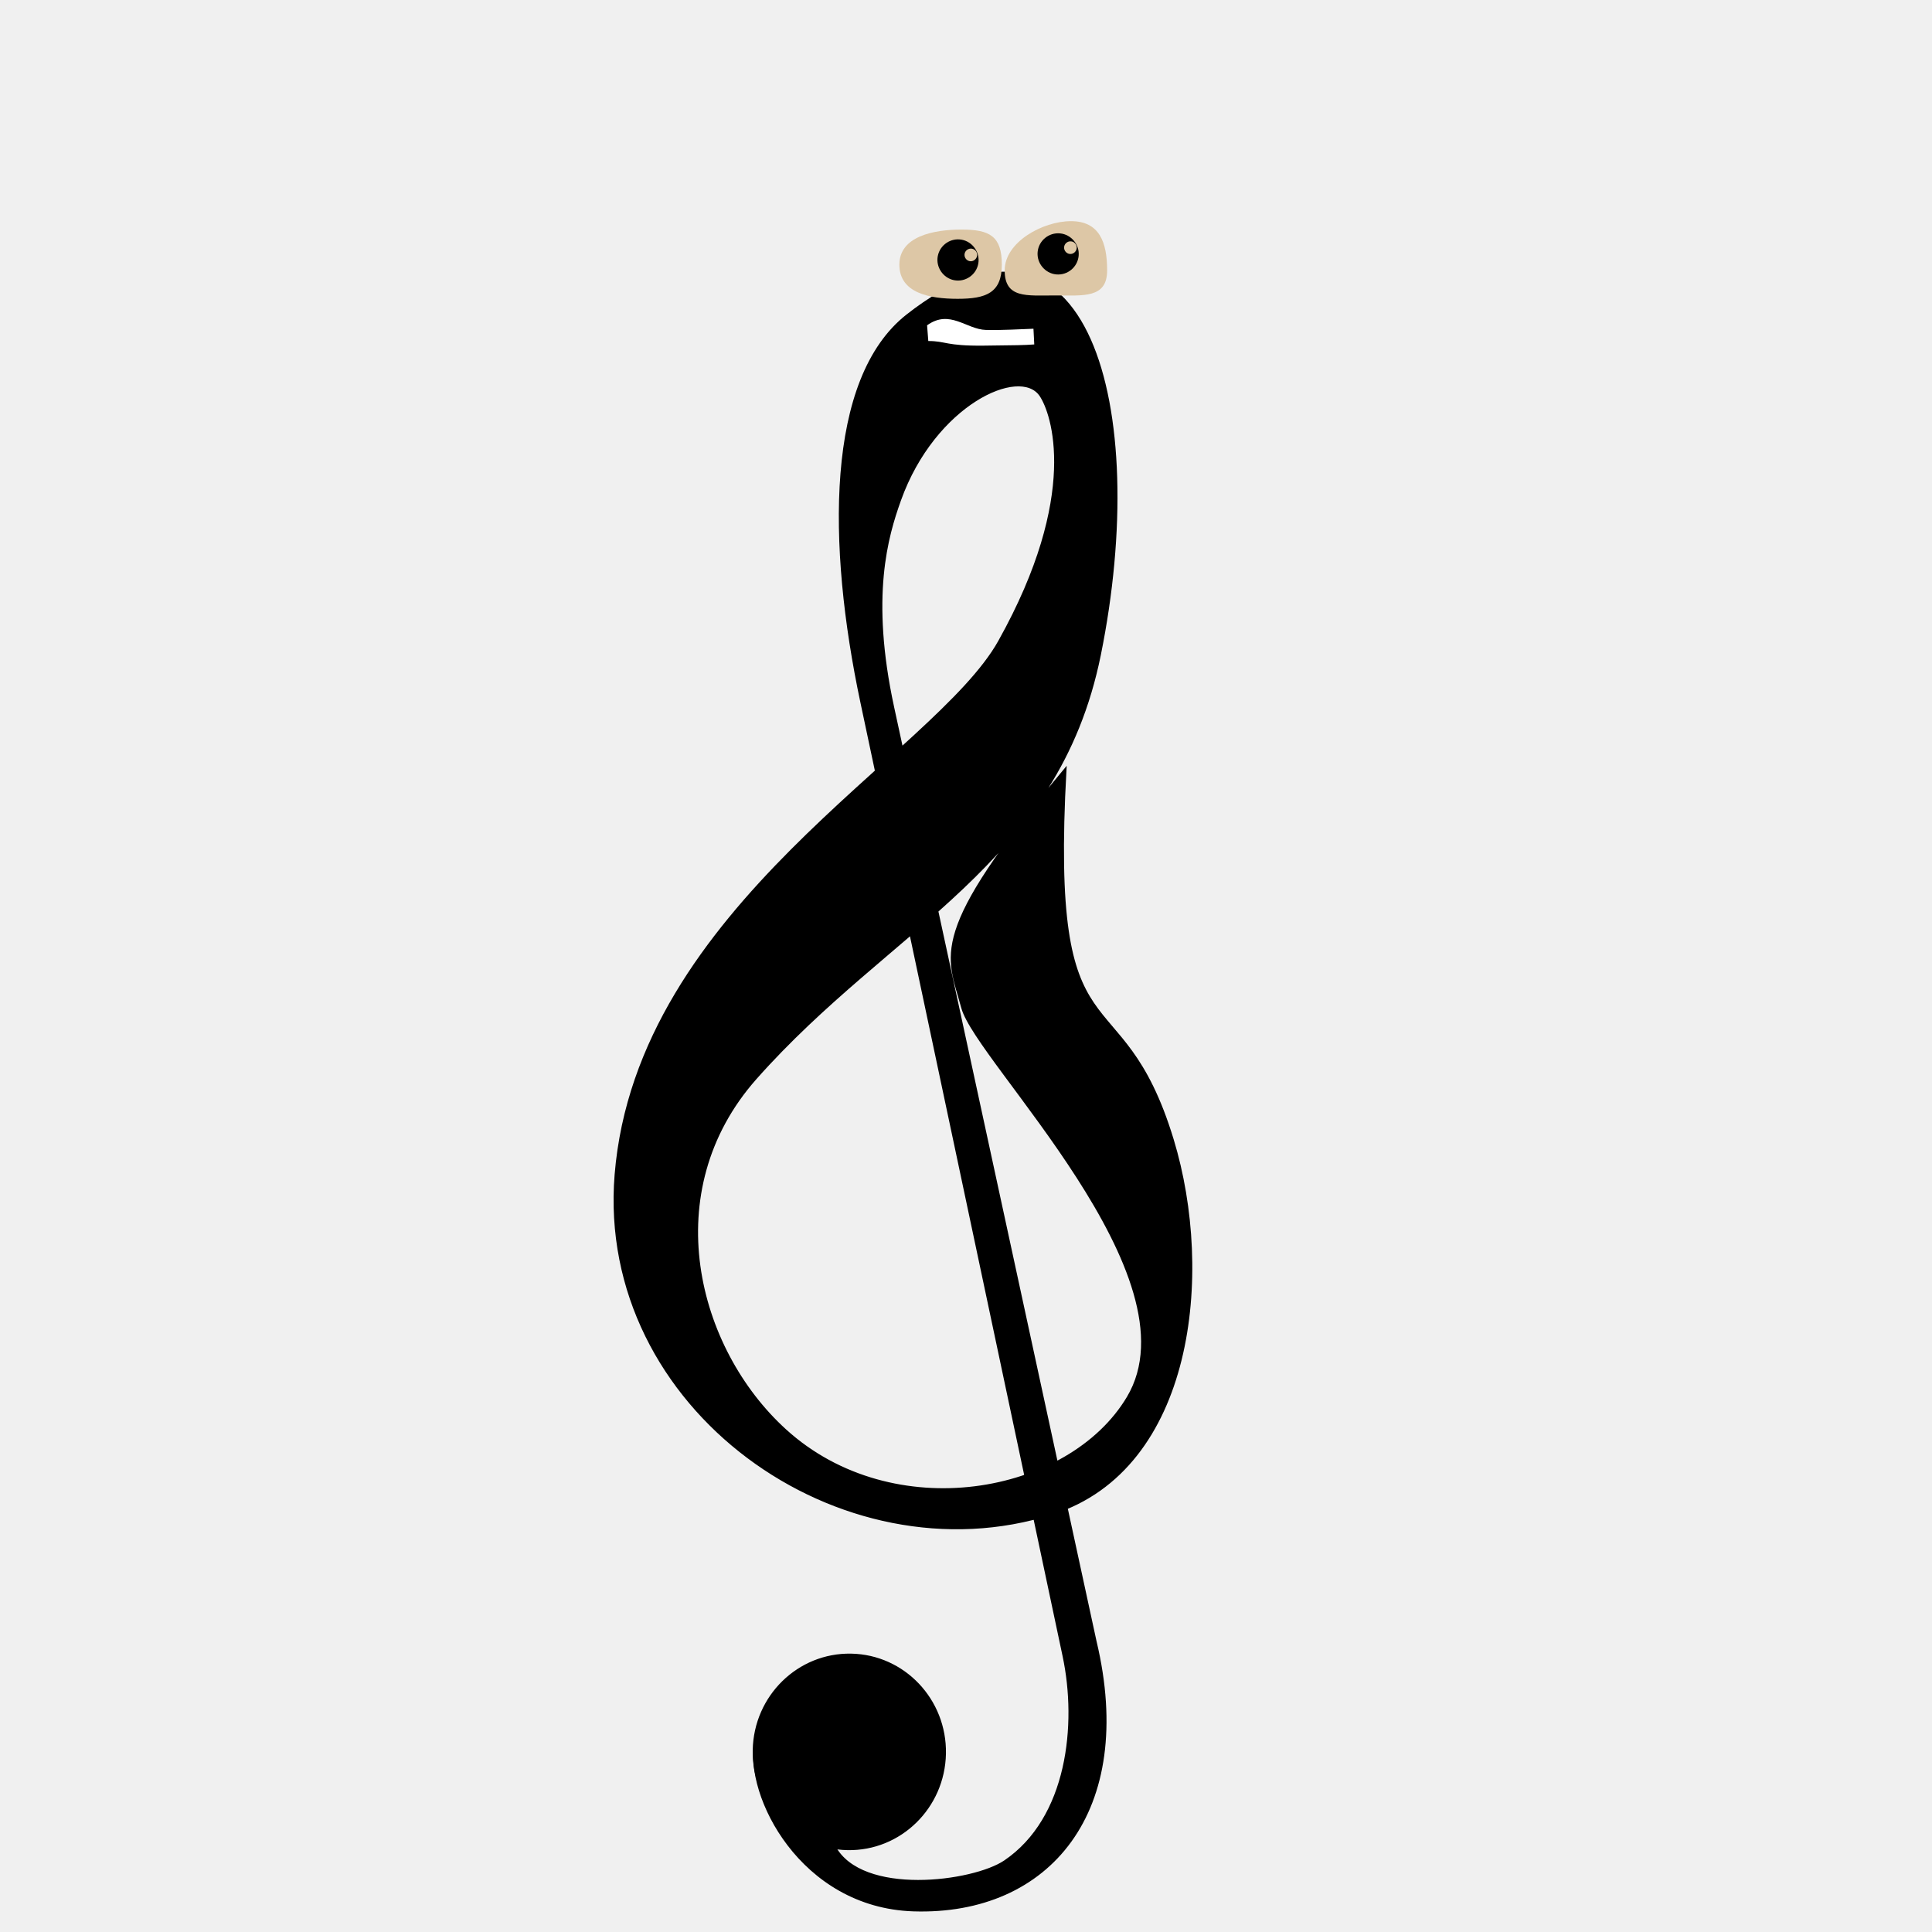
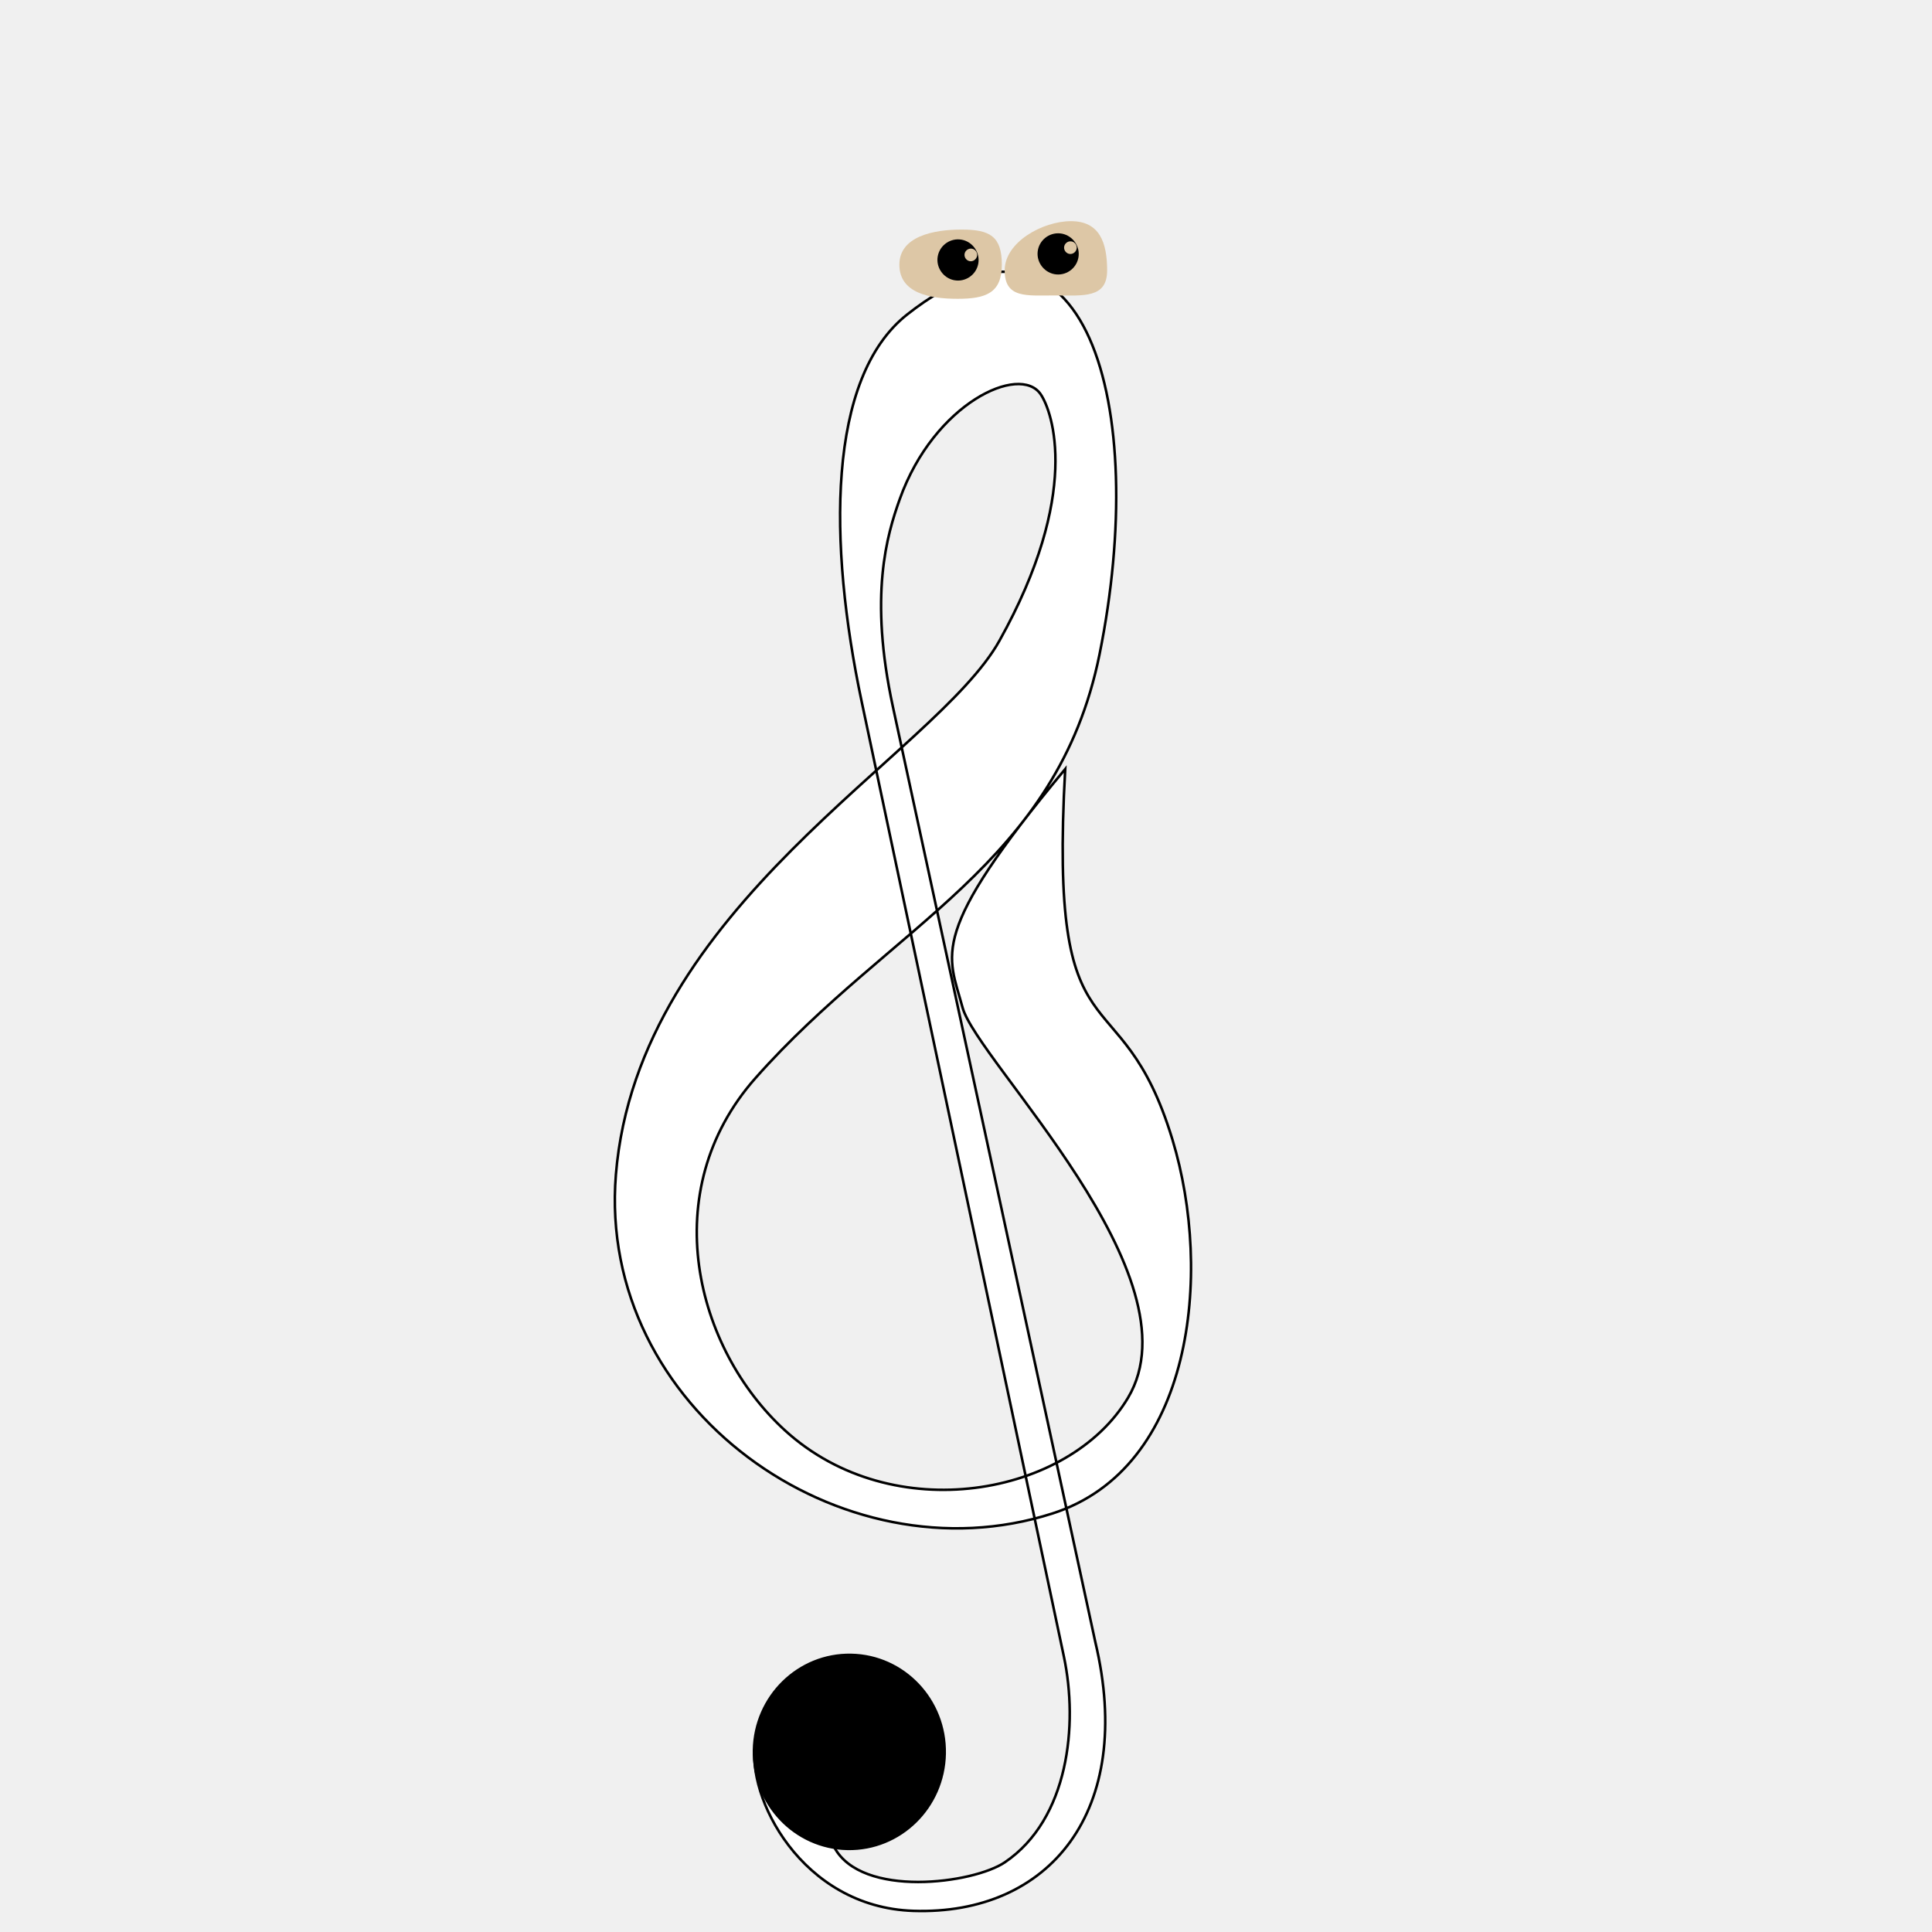
<svg xmlns="http://www.w3.org/2000/svg" version="1.1" id="Layer_1" x="0px" y="0px" viewBox="-57 180.9 480 480" style="enable-background:new -57 180.9 480 480;" xml:space="preserve">
  <defs id="defs5310" />
  <style type="text/css" id="style5297">
	.st0{fill:#FFFFFF;}
	.st1{fill:#4400FF;}
</style>
  <g id="page1" transform="matrix(6.281062,0,0,6.281062,31.90453,215.8294)">
-     <g id="g1876" transform="matrix(1.010278,0,0,1.010278,-24.38602,-0.986803)">
-       <path id="path1947" d="m 39.709,63.679 c -0.392,2.092 1.791,6.436 6.182,6.578 5.308,0.172 8.7,-3.889 7.12,-10.516 L 45.087,23.172 c -0.943,-4.353 -0.235,-6.714 0.268,-8.122 1.344,-3.754 4.701,-5.303 5.518,-4.101 0.467,0.686 1.595,3.895 -1.617,9.642 -2.505,4.482 -14.159,10.359 -15.015,20.877 -0.74,9.146 8.834,15.901 17.098,13.246 5.486,-1.763 6.286,-9.368 4.696,-14.608 -2.053,-6.766 -4.864,-2.652 -4.202,-14.503 -5.414,6.498 -4.582,7.231 -4.02,9.323 0.562,2.092 9.307,10.511 6.481,15.261 -2.298,3.862 -9.214,5.11 -13.42,1.29 -3.523,-3.2 -5.087,-9.364 -1.166,-13.79 5.311,-5.994 11.803,-8.366 13.469,-16.57 C 55.146,11.415 52.67,2.323 45.655,7.823 42.495,10.301 42.557,16.803 43.863,22.964 l 7.918,37.348 c 0.567,2.674 0.187,6.353 -2.308,8.044 -1.236,0.838 -5.611,1.414 -6.681,-0.585" style="fill:#000000;fill-opacity:1;fill-rule:nonzero;stroke:#000000;stroke-width:0.1;stroke-linecap:butt;stroke-linejoin:miter;stroke-miterlimit:4;stroke-dasharray:none;stroke-opacity:1" />
+     <g id="g1876" transform="matrix(1.010278,0,0,1.010278,-24.38602,-0.986803)" style="fill:#ffffff">
+       <path id="path1947" d="m 39.709,63.702 c -0.392,2.095 1.791,6.444 6.182,6.586 5.308,0.172 8.7,-3.894 7.12,-10.529 L 45.087,23.146 c -0.943,-4.359 -0.235,-6.723 0.268,-8.131 1.344,-3.759 4.701,-5.309 5.518,-4.106 0.467,0.687 1.595,3.9 -1.617,9.653 -2.505,4.487 -14.159,10.372 -15.015,20.903 -0.74,9.157 8.834,15.921 17.098,13.262 5.486,-1.765 6.286,-9.38 4.696,-14.625 -2.053,-6.774 -4.864,-2.655 -4.202,-14.52 -5.414,6.506 -4.582,7.24 -4.02,9.335 0.562,2.095 9.307,10.524 6.481,15.279 -2.298,3.867 -9.214,5.116 -13.42,1.292 C 37.351,48.282 35.787,42.11 39.708,37.68 45.019,31.679 51.512,29.304 53.177,21.089 55.146,11.375 52.67,2.271 45.655,7.778 42.495,10.259 42.557,16.769 43.863,22.937 l 7.918,37.393 c 0.567,2.677 0.187,6.361 -2.308,8.054 -1.236,0.839 -5.611,1.416 -6.681,-0.586" style="fill-opacity:1;fill-rule:nonzero;stroke:#000000;stroke-width:0.1;stroke-linecap:butt;stroke-linejoin:miter;stroke-miterlimit:4;stroke-dasharray:none;stroke-opacity:1" />
      <ellipse transform="matrix(-1.08512,-0.02036848,0.02036848,-1.08512,90.68868,135.0572)" id="path4608" style="fill:#000000;fill-opacity:1;stroke:#000000;stroke-width:0.092;stroke-miterlimit:4;stroke-dasharray:none;stroke-opacity:1" cx="44.809" cy="64.584" rx="3.44" ry="3.499" />
    </g>
  </g>
  <path d="m 191.902,246.661 c 0,7.029 -3.948,8.478 -10.978,8.478 -7.029,0 -14.478,-1.448 -14.478,-8.478 0,-7.029 8.448,-8.728 15.478,-8.728 7.029,0 9.978,1.698 9.978,8.728" style="font-variation-settings:normal;opacity:1;vector-effect:none;fill:#ddc7a6;fill-opacity:1;fill-rule:evenodd;stroke-width:0.656;stroke-linecap:butt;stroke-linejoin:miter;stroke-miterlimit:4;stroke-dasharray:none;stroke-dashoffset:0;stroke-opacity:1;stop-color:#000000;stop-opacity:1" id="path152" />
  <path id="path1016" style="font-variation-settings:normal;opacity:1;vector-effect:none;fill:#ddc7a6;fill-opacity:1;fill-rule:evenodd;stroke-width:0.656;stroke-linecap:butt;stroke-linejoin:miter;stroke-miterlimit:4;stroke-dasharray:none;stroke-dashoffset:0;stroke-opacity:1;stop-color:#000000;stop-opacity:1" d="m 218.065,248.075 c 0,7.029 -5.948,6.228 -12.978,6.228 -7.029,0 -12.478,0.802 -12.478,-6.228 0,-7.029 9.448,-12.228 16.478,-12.228 7.029,0 8.978,5.198 8.978,12.228" />
  <path id="path8" d="m 185.758,244.473 c 0.098,-0.85 -0.421,-1.619 -1.258,-1.782 -0.837,-0.163 -1.683,0.408 -1.846,1.245 -0.163,0.837 0.408,1.683 1.245,1.846 0.837,0.163 1.683,-0.408 1.859,-1.31 v 0 l 0.281,1.993 c -0.538,2.769 -3.231,4.585 -6,4.047 -2.705,-0.526 -4.585,-3.231 -4.047,-6 0.538,-2.769 3.231,-4.585 6,-4.047 2.705,0.526 4.585,3.231 4.047,6" style="stroke-width:0.656" />
  <path id="path10" d="m 210.516,242.515 c 0.016,-0.855 -0.574,-1.571 -1.423,-1.653 -0.849,-0.081 -1.637,0.567 -1.718,1.416 -0.081,0.849 0.567,1.637 1.416,1.718 0.849,0.081 1.637,-0.568 1.725,-1.482 v 0 l 0.471,1.957 c -0.27,2.808 -2.776,4.874 -5.585,4.604 -2.743,-0.264 -4.874,-2.776 -4.604,-5.585 0.27,-2.808 2.776,-4.874 5.585,-4.604 2.743,0.264 4.874,2.776 4.604,5.585" style="stroke-width:0.656" />
  <path id="path14" class="st0" d="m 173.632,265.623 c 4.4,0 4.328,1.249 13.728,1.149 8.3,-0.1 10,-0.1 12.6,-0.3 l -0.2,-3.9 c -3,0.1 -7.867,0.404 -11.8,0.3 -4.889,-0.13 -8.972,-5.215 -14.628,-1.149" style="fill:#ffffff" />
</svg>
